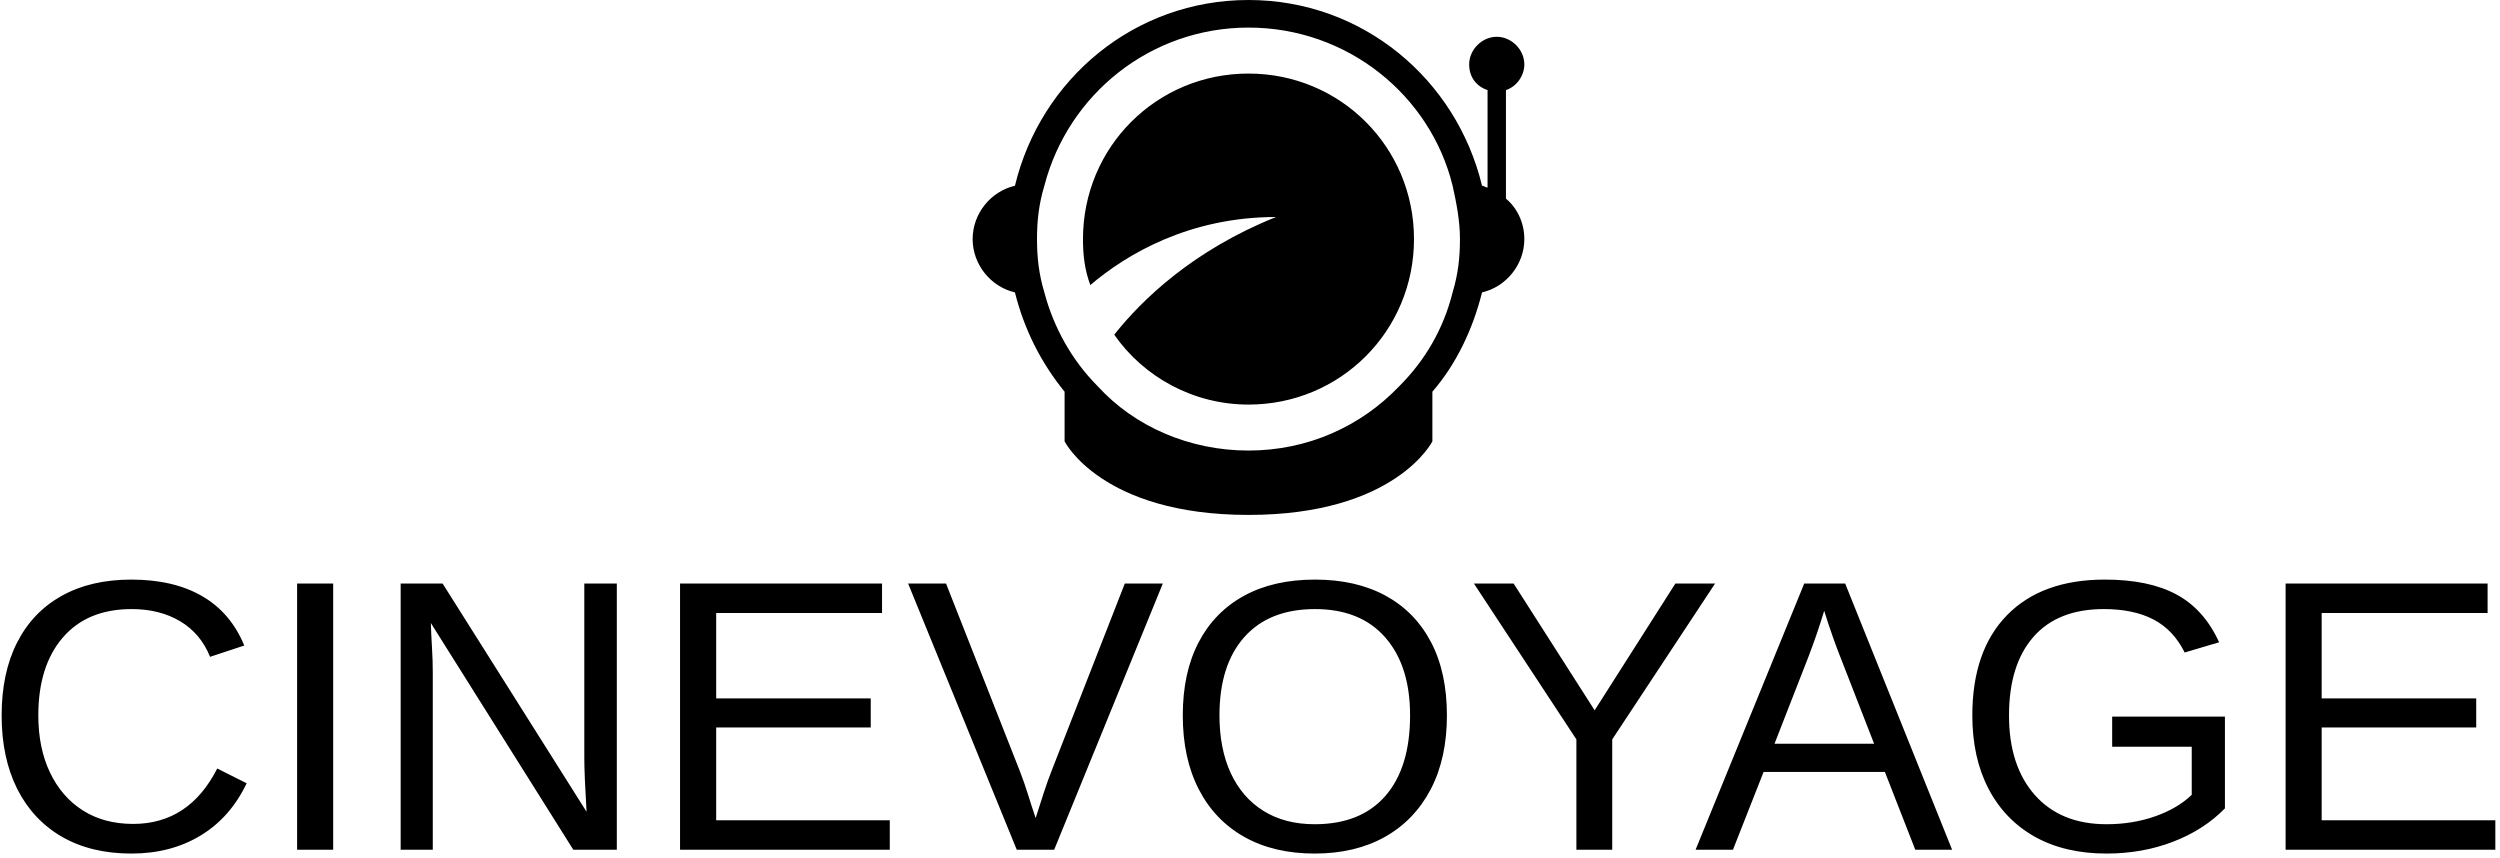
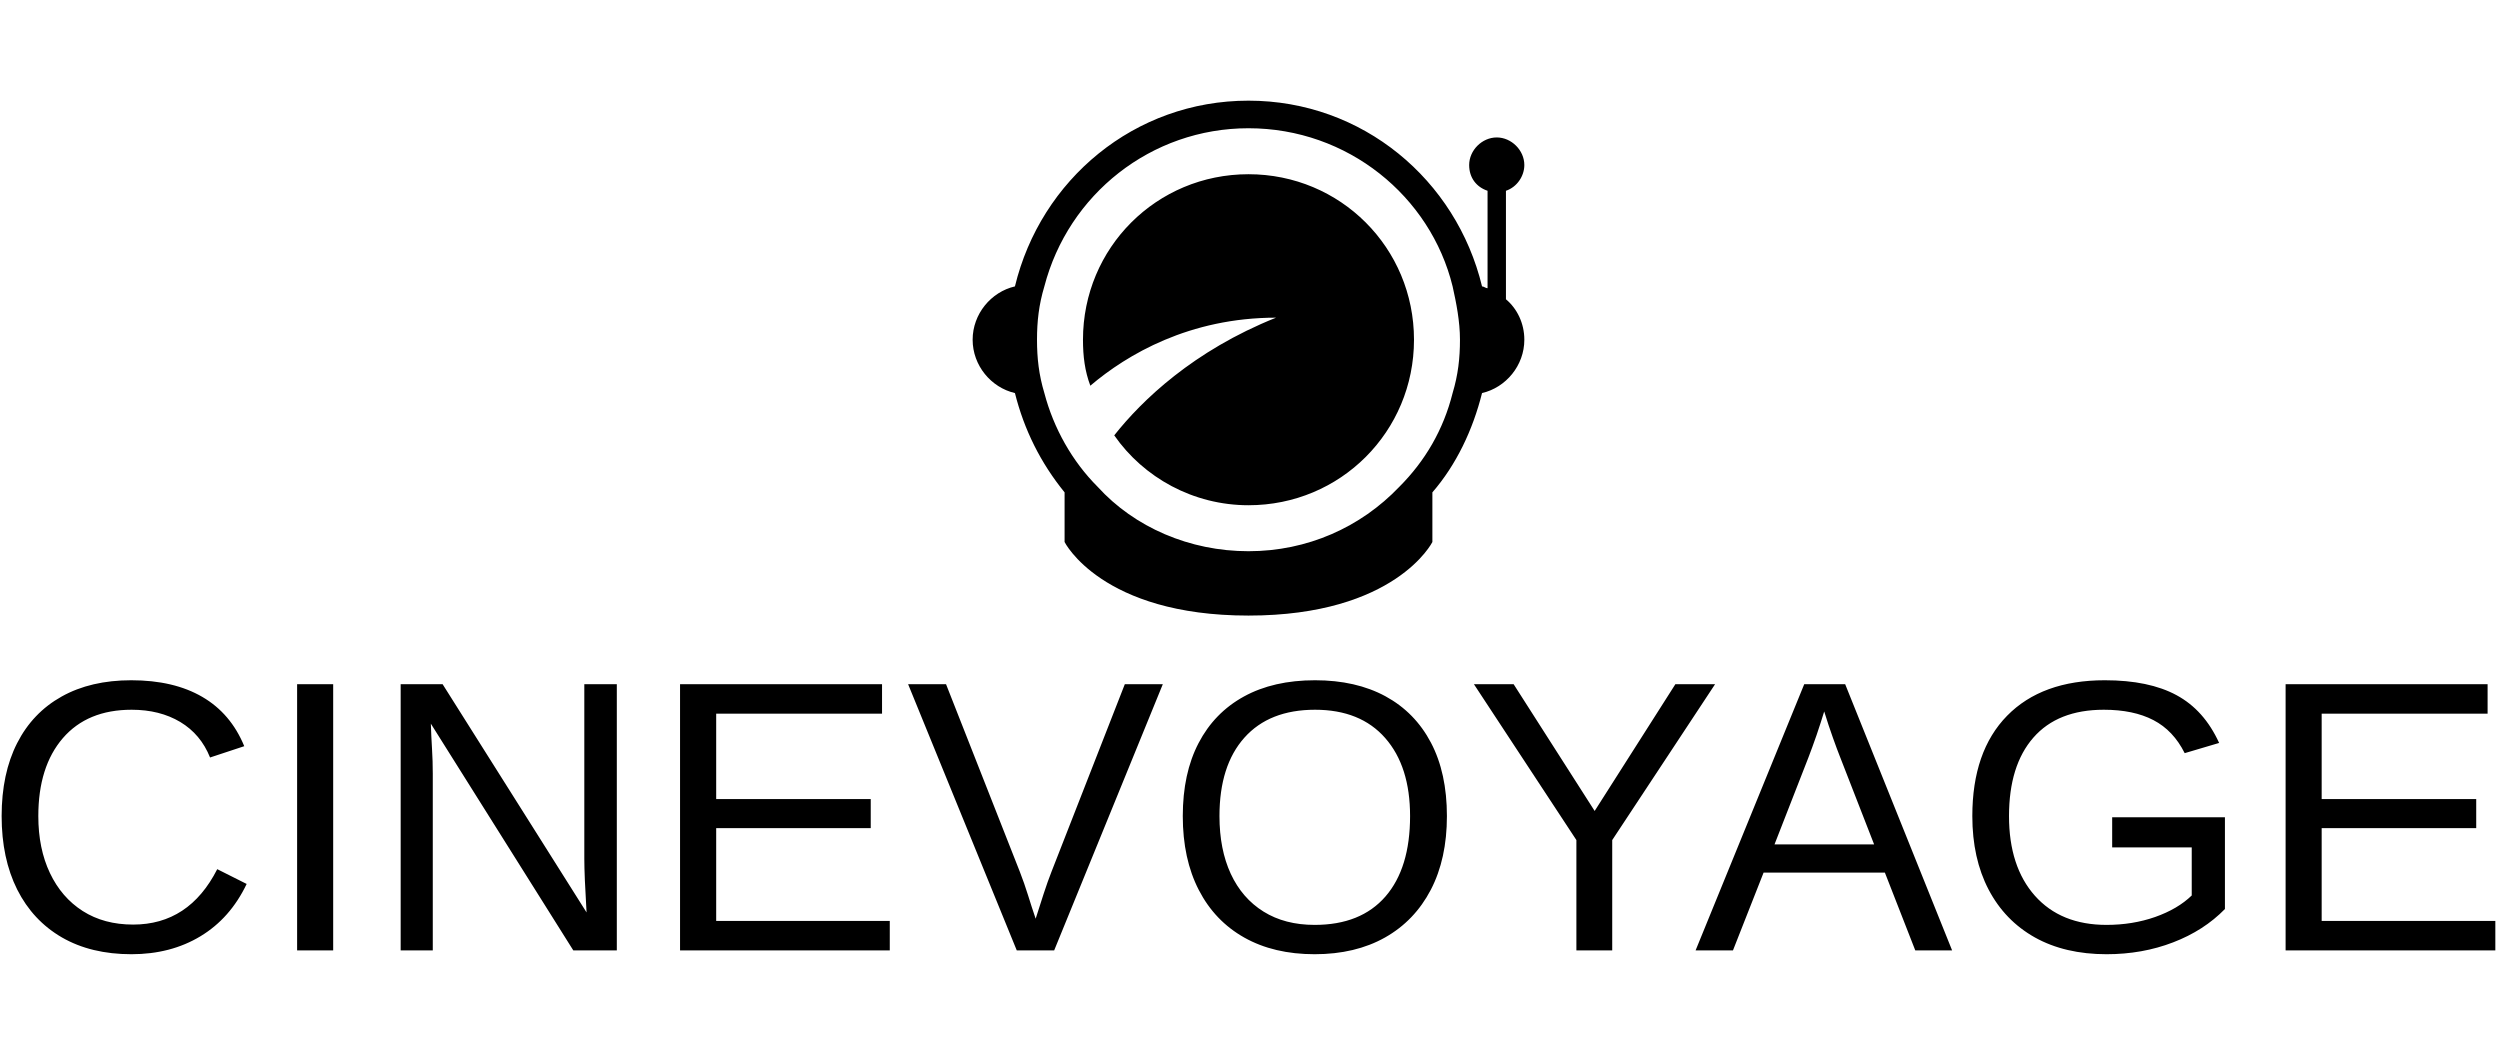
- <svg xmlns="http://www.w3.org/2000/svg" version="1.1" width="2000" height="686" viewBox="0 0 2000 686">
+ <svg xmlns="http://www.w3.org/2000/svg" version="1.1" width="170" height="72" viewBox="0 0 2000 686">
  <g transform="matrix(1,0,0,1,-1.212121,-1.577788)">
    <svg viewBox="0 0 396 136" data-background-color="#ffffff" preserveAspectRatio="xMidYMid meet" height="686" width="2000">
      <g id="tight-bounds" transform="matrix(1,0,0,1,0.24,0.3127976)">
        <svg viewBox="0 0 395.52 135.374" height="135.374" width="395.52">
          <g>
            <svg viewBox="0 0 395.52 135.374" height="135.374" width="395.52">
              <g transform="matrix(1,0,0,1,0,91.92384)">
                <svg viewBox="0 0 395.52 43.451" height="43.451" width="395.52">
                  <g id="textblocktransform">
                    <svg viewBox="0 0 395.52 43.451" height="43.451" width="395.52" id="textblock">
                      <g>
                        <svg viewBox="0 0 395.52 43.451" height="43.451" width="395.52">
                          <g transform="matrix(1,0,0,1,0,0)">
                            <svg width="395.52" viewBox="2.54 -34.91 322.22 35.4" height="43.451" data-palette-color="#000000">
                              <path d="M19.53-3.34L19.53-3.34Q26.76-3.34 30.4-10.5L30.4-10.5 34.2-8.59Q32.08-4.15 28.23-1.83 24.39 0.49 19.31 0.49L19.31 0.49Q14.09 0.49 10.33-1.68 6.57-3.86 4.55-7.87 2.54-11.89 2.54-17.36L2.54-17.36Q2.54-22.85 4.54-26.78 6.54-30.71 10.3-32.81 14.06-34.91 19.29-34.91L19.29-34.91Q24.78-34.91 28.47-32.76 32.15-30.62 33.89-26.39L33.89-26.39 29.47-24.93Q28.27-27.93 25.62-29.52 22.97-31.1 19.34-31.1L19.34-31.1Q13.62-31.1 10.45-27.43 7.28-23.75 7.28-17.36L7.28-17.36Q7.28-13.16 8.78-10 10.28-6.84 13.02-5.09 15.77-3.34 19.53-3.34ZM40.72-34.4L45.38-34.4 45.38 0 40.72 0 40.72-34.4ZM58.25-22.85L58.25-22.85 58.25 0 54.1 0 54.1-34.4 59.52-34.4 78.12-4.91Q77.83-9.72 77.83-11.84L77.83-11.84 77.83-34.4 82.03-34.4 82.03 0 76.41 0 58-29.3Q58.05-27.69 58.15-26.07 58.25-24.46 58.25-22.85ZM94.87-3.81L117.3-3.81 117.3 0 90.2 0 90.2-34.4 116.3-34.4 116.3-30.59 94.87-30.59 94.87-19.56 114.84-19.56 114.84-15.8 94.87-15.8 94.87-3.81ZM147.67-34.4L152.58-34.4 138.54 0 133.71 0 119.67-34.4 124.57-34.4 134.1-10.18Q134.68-8.69 135.16-7.15 135.63-5.62 136.15-4.1L136.15-4.1Q136.64-5.62 137.17-7.28 137.71-8.94 138.2-10.18L138.2-10.18 147.67-34.4ZM189.29-17.36L189.29-17.36Q189.29-11.84 187.21-7.84 185.12-3.83 181.29-1.67 177.45 0.49 172.2 0.49L172.2 0.49Q166.93 0.49 163.11-1.66 159.29-3.81 157.23-7.81 155.16-11.82 155.16-17.36L155.16-17.36Q155.16-22.88 157.2-26.79 159.24-30.71 163.06-32.81 166.88-34.91 172.25-34.91L172.25-34.91Q177.53-34.91 181.35-32.84 185.17-30.76 187.23-26.84 189.29-22.92 189.29-17.36ZM184.53-17.36L184.53-17.36Q184.53-23.78 181.32-27.44 178.11-31.1 172.25-31.1L172.25-31.1Q166.34-31.1 163.12-27.49 159.9-23.88 159.9-17.36L159.9-17.36Q159.9-13.06 161.36-9.9 162.83-6.74 165.59-5.02 168.35-3.3 172.2-3.3L172.2-3.3Q178.16-3.3 181.35-6.97 184.53-10.64 184.53-17.36ZM223.94-34.4L210.65-14.26 210.65 0 206.02 0 206.02-14.26 192.78-34.4 197.91-34.4 208.38-18.02 218.81-34.4 223.94-34.4ZM245.88-10.06L230.21-10.06 226.25 0 221.42 0 235.46-34.4 240.75-34.4 254.57 0 249.81 0 245.88-10.06ZM238.04-30.88L238.04-30.88Q237.63-29.52 237.06-27.84 236.48-26.17 235.99-24.9L235.99-24.9 231.62-13.7 244.49-13.7 240.07-25.05Q239.73-25.9 239.17-27.47 238.61-29.03 238.04-30.88ZM274.52-3.3L274.52-3.3Q277.89-3.3 280.8-4.32 283.72-5.35 285.53-7.1L285.53-7.1 285.53-13.31 275.25-13.31 275.25-17.21 289.82-17.21 289.82-5.35Q287.09-2.56 283.12-1.04 279.15 0.49 274.52 0.49L274.52 0.49Q269.15 0.49 265.26-1.68 261.38-3.86 259.28-7.87 257.18-11.89 257.18-17.36L257.18-17.36Q257.18-25.73 261.67-30.32 266.17-34.91 274.3-34.91L274.3-34.91Q280.01-34.91 283.57-32.98 287.14-31.05 289.07-26.81L289.07-26.81 284.62-25.49Q283.16-28.42 280.58-29.76 278.01-31.1 274.17-31.1L274.17-31.1Q268.22-31.1 265.07-27.5 261.92-23.9 261.92-17.36L261.92-17.36Q261.92-10.84 265.26-7.07 268.61-3.3 274.52-3.3ZM302.32-3.81L324.76-3.81 324.76 0 297.66 0 297.66-34.4 323.76-34.4 323.76-30.59 302.32-30.59 302.32-19.56 322.29-19.56 322.29-15.8 302.32-15.8 302.32-3.81Z" opacity="1" transform="matrix(1,0,0,1,0,0)" fill="#000000" class="wordmark-text-0" data-fill-palette-color="primary" id="text-0" />
                            </svg>
                          </g>
                        </svg>
                      </g>
                    </svg>
                  </g>
                </svg>
              </g>
              <g transform="matrix(1,0,0,1,154.0102,0)">
                <svg viewBox="0 0 87.5 81.666" height="81.666" width="87.5">
                  <g>
                    <svg version="1.1" x="0" y="0" viewBox="5 6 30 28" enable-background="new 0 0 40 40" xml:space="preserve" height="81.666" width="87.5" class="icon-icon-0" data-fill-palette-color="accent" id="icon-0">
                      <path fill-rule="evenodd" clip-rule="evenodd" d="M34 10.9C34.6 10.7 35 10.1 35 9.5 35 8.7 34.3 8 33.5 8S32 8.7 32 9.5C32 10.2 32.4 10.7 33 10.9V16.2C32.9 16.2 32.8 16.1 32.7 16.1 31.3 10.3 26.2 6 20 6S8.7 10.3 7.3 16.1C6 16.4 5 17.6 5 19S6 21.6 7.3 21.9C7.8 23.9 8.7 25.7 10 27.3V30S12 34 20 34 30 30 30 30V27.3C31.3 25.8 32.2 23.9 32.7 21.9 34 21.6 35 20.4 35 19 35 18.1 34.6 17.3 34 16.8zM31.1 21.9C30.6 23.9 29.6 25.6 28.2 27 26.1 29.2 23.2 30.5 20 30.5S13.8 29.2 11.8 27C10.4 25.6 9.4 23.8 8.9 21.9 8.6 20.9 8.5 20 8.5 19S8.6 17.1 8.9 16.1C10.2 11.1 14.7 7.5 20 7.5 25.4 7.5 29.9 11.2 31.1 16.1 31.3 17 31.5 18 31.5 19S31.4 20.9 31.1 21.9M20 10C15 10 11 14 11 19 11 19.9 11.1 20.7 11.4 21.5 13.4 19.8 16.8 17.8 21.5 17.8 17 19.6 14.2 22.3 12.7 24.2 14.3 26.5 17 28 20 28 25 28 29 24 29 19S25 10 20 10" fill="#000000" data-fill-palette-color="accent" />
                    </svg>
                  </g>
                </svg>
              </g>
              <g />
            </svg>
          </g>
          <defs />
        </svg>
        <rect width="395.52" height="135.374" fill="none" stroke="none" visibility="hidden" />
      </g>
    </svg>
  </g>
</svg>
